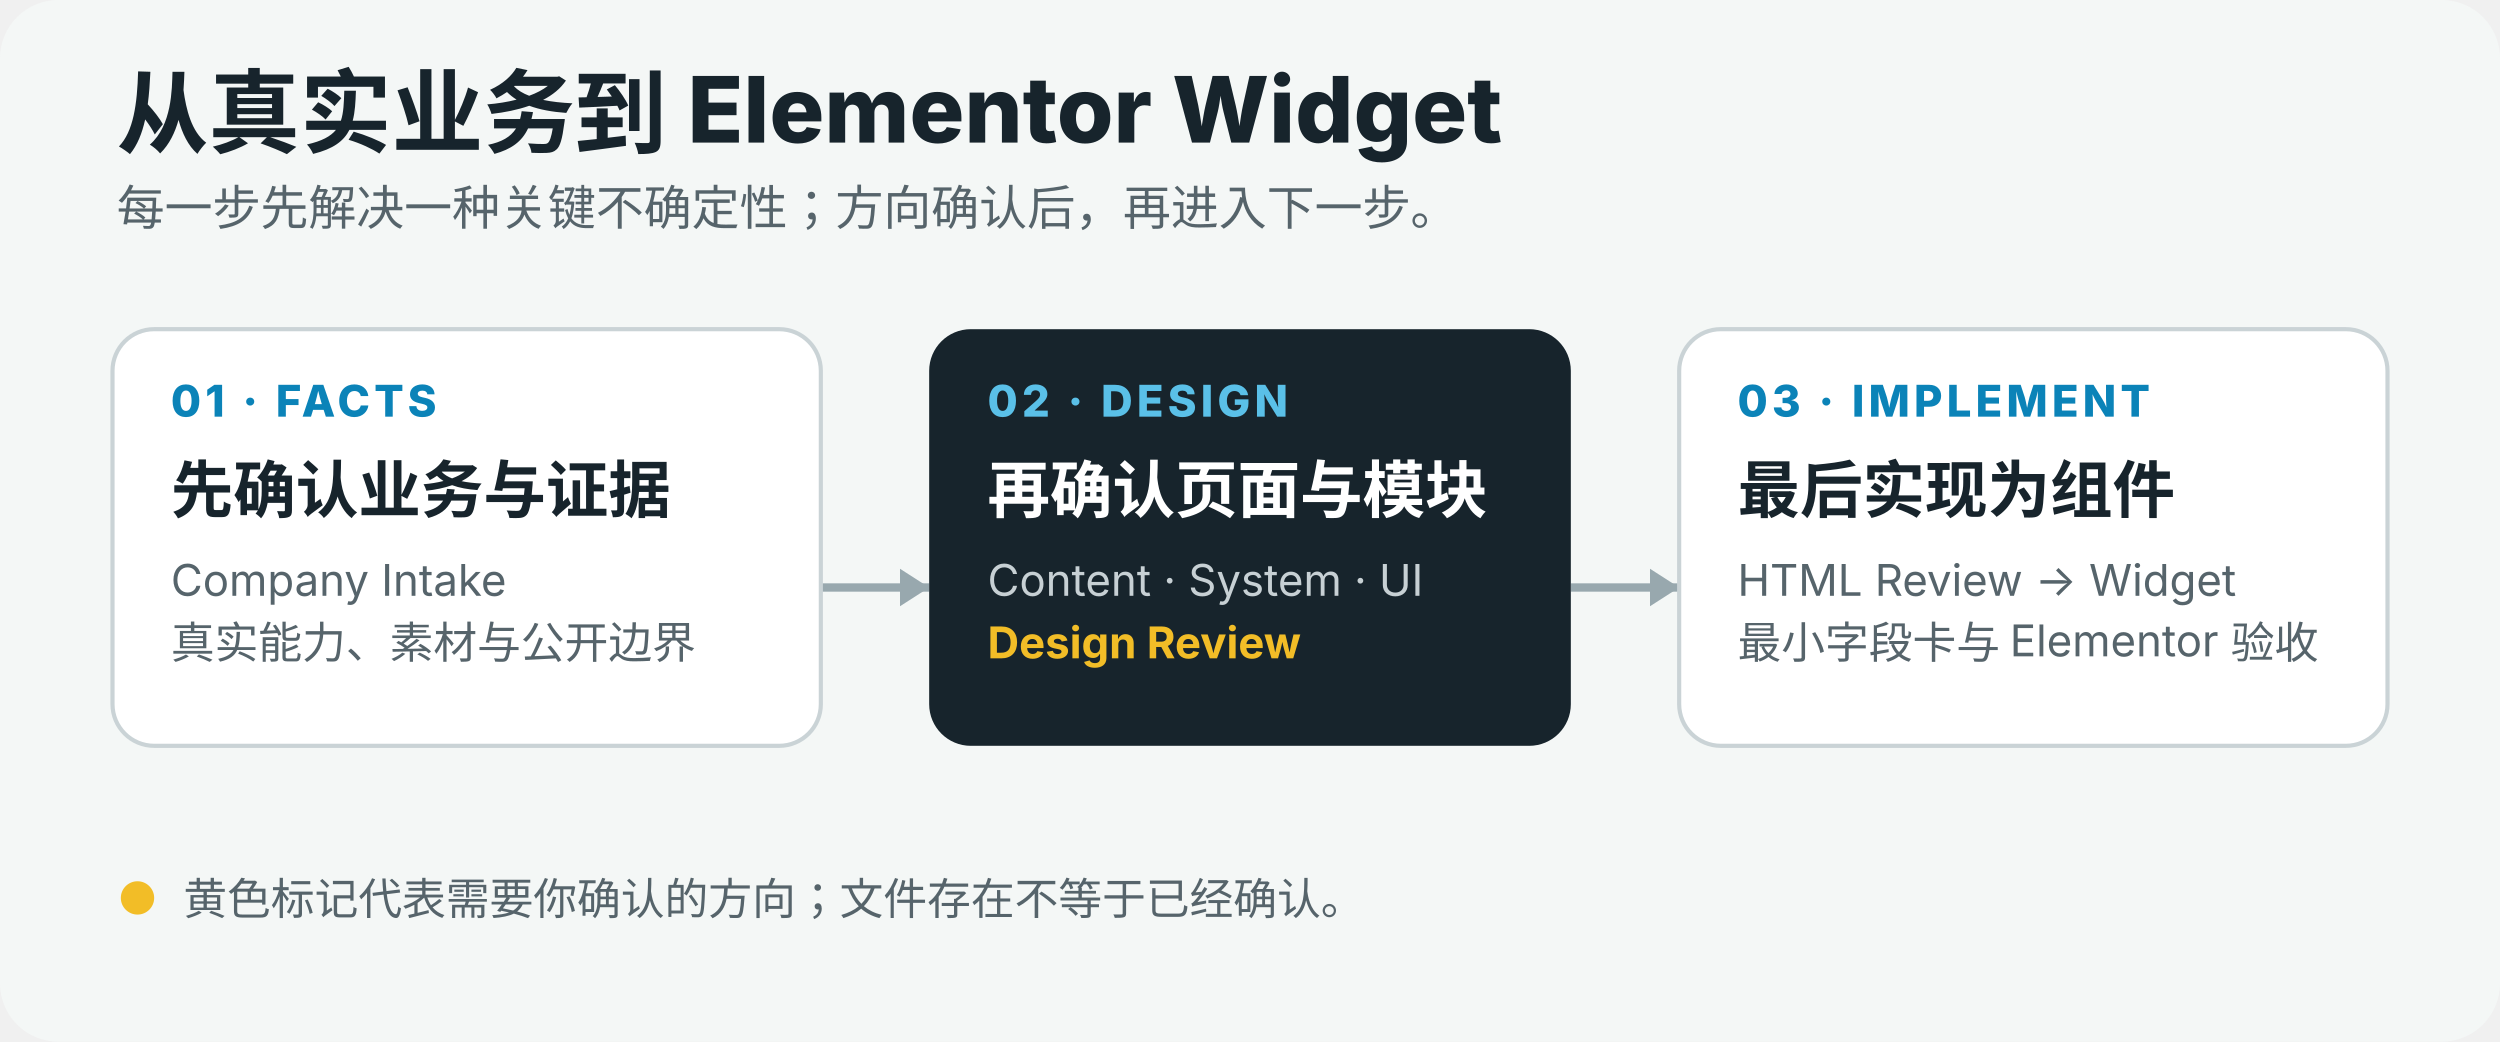
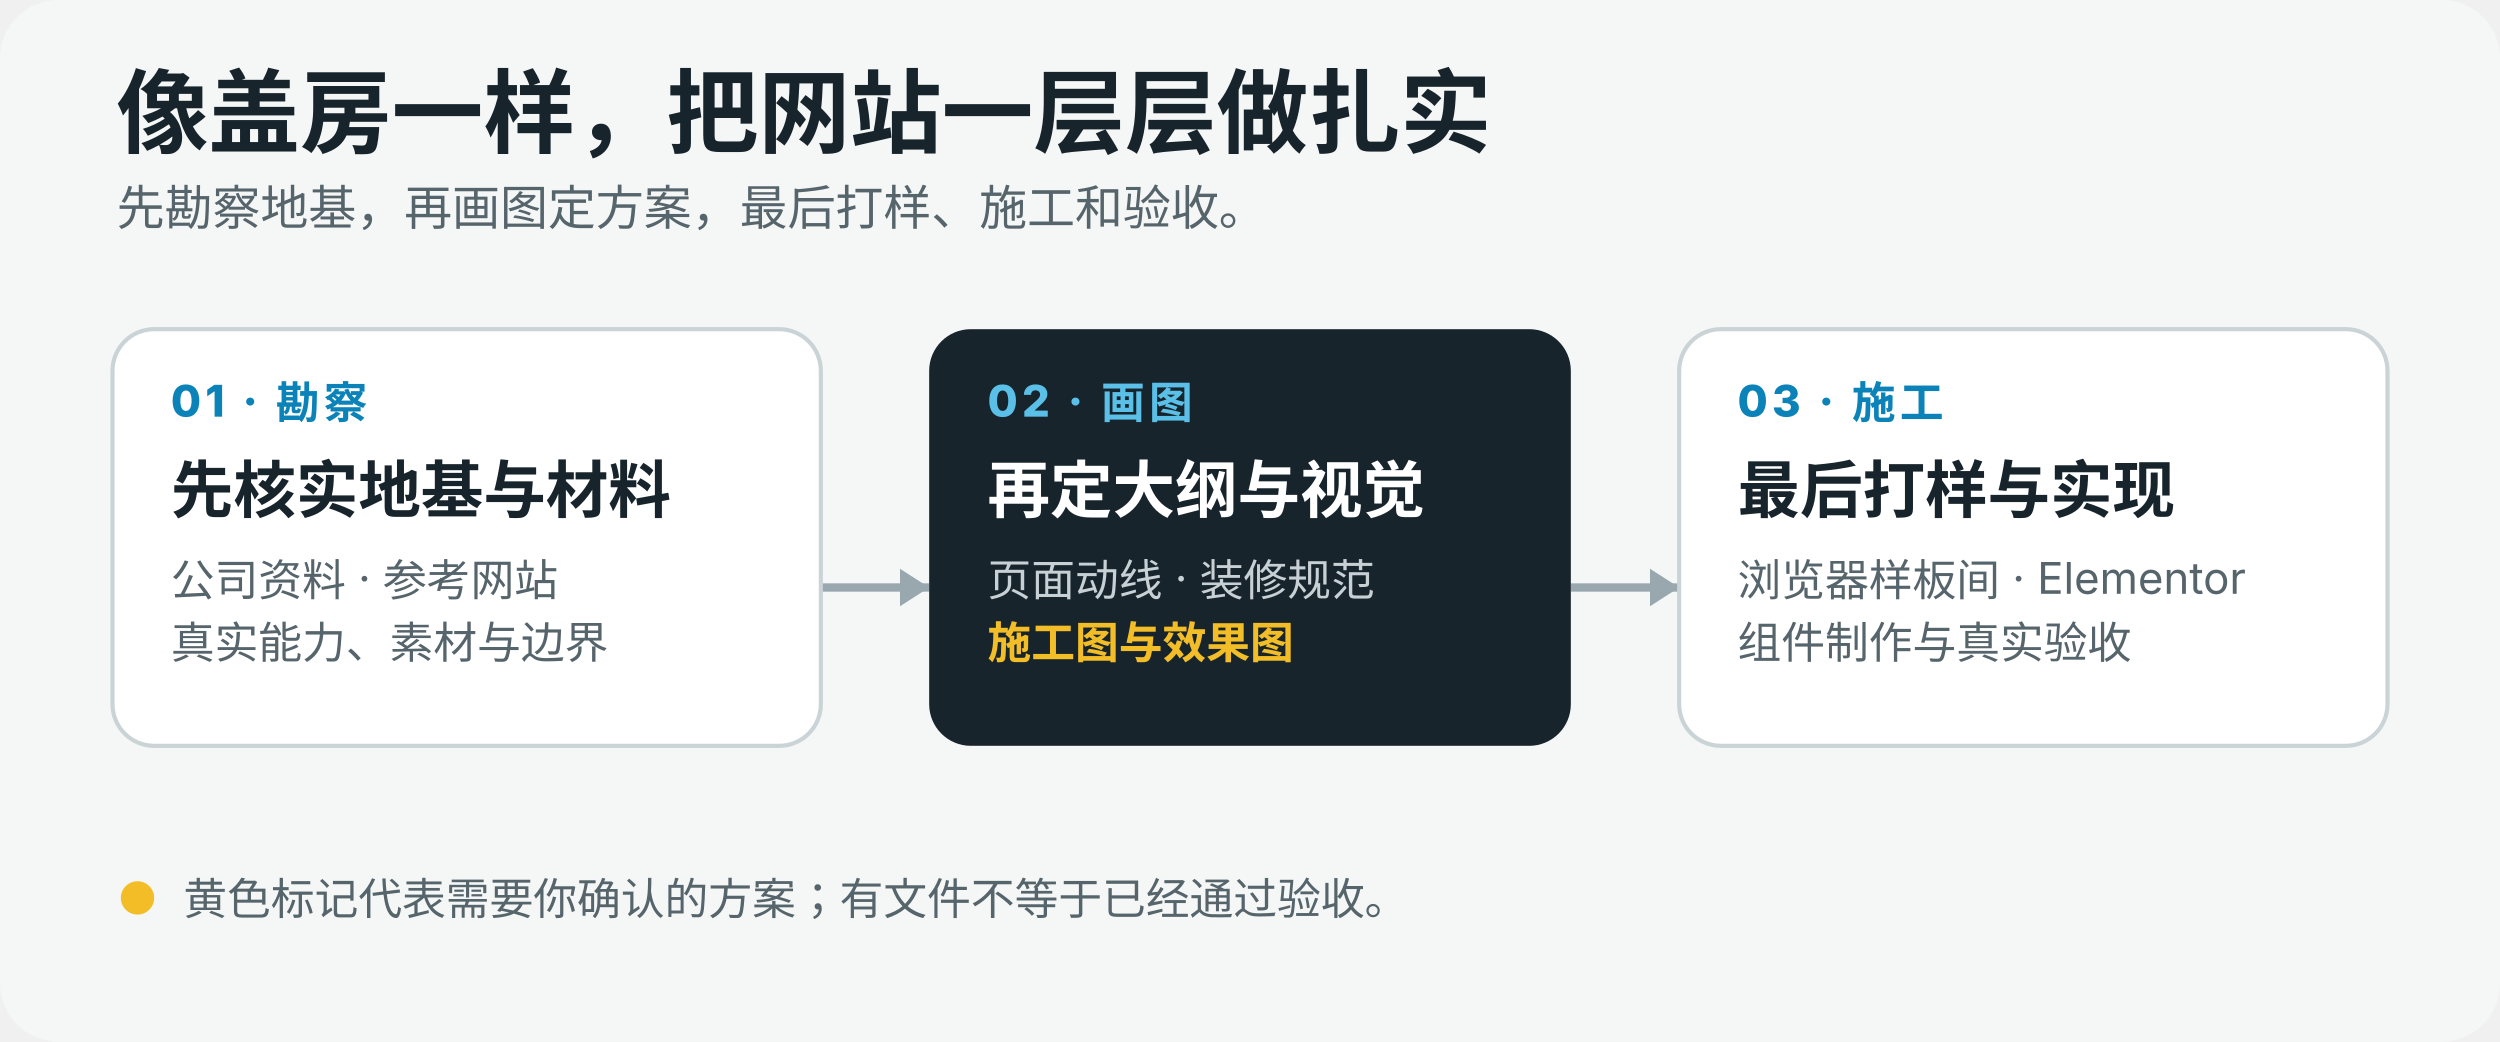
<svg xmlns="http://www.w3.org/2000/svg" width="1200" height="500" viewBox="0 0 1200 500" role="img" aria-labelledby="title desc">
  <rect width="1200" height="500" rx="28" fill="#f4f7f6" />
  <g font-family="-apple-system,BlinkMacSystemFont,'Segoe UI','PingFang SC',sans-serif">
-     <text x="56" y="70" fill="#17242c" font-size="44" font-weight="800">从真实业务到 Elementor Widget</text>
-     <text x="56" y="108" fill="#56646b" font-size="23">每一步先解决一种关键不确定性；方向确认后，再进入下一步。</text>
+     <text x="56" y="70" fill="#17242c" font-size="44" font-weight="800">像盖房一样，把网站一层层做扎实</text>
+     <text x="56" y="108" fill="#56646b" font-size="23">先勘察地基，再画图定方案，最后打样、施工和验收。</text>
  </g>
  <g stroke="#98a8ae" stroke-width="4" fill="none">
    <path d="M394 282H446" />
    <path d="M754 282H806" />
  </g>
  <g fill="#98a8ae">
    <path d="M446 282l-14-9v18z" />
    <path d="M806 282l-14-9v18z" />
  </g>
  <g font-family="-apple-system,BlinkMacSystemFont,'Segoe UI','PingFang SC',sans-serif">
    <g transform="translate(54 158)">
      <rect width="340" height="200" rx="20" fill="#ffffff" stroke="#cad3d6" stroke-width="2" />
-       <text x="28" y="42" fill="#0b83b8" font-size="21" font-weight="800" letter-spacing="2">01 · FACTS</text>
-       <text x="28" y="88" fill="#17242c" font-size="30" font-weight="800">先确认业务与证据</text>
-       <text x="28" y="128" fill="#56646b" font-size="21">Company Intake</text>
-       <text x="28" y="158" fill="#56646b" font-size="21">真实能力、素材与公开边界</text>
+       <text x="28" y="42" fill="#0b83b8" font-size="21" font-weight="800" letter-spacing="2">01 · 勘察</text>
+       <text x="28" y="88" fill="#17242c" font-size="30" font-weight="800">先核实地基与材料</text>
+       <text x="28" y="128" fill="#56646b" font-size="21">公司资料 · 参考网站</text>
+       <text x="28" y="158" fill="#56646b" font-size="21">真实能力、素材与边界</text>
    </g>
    <g transform="translate(446 158)">
      <rect width="308" height="200" rx="20" fill="#17242c" />
-       <text x="28" y="42" fill="#5ac0e8" font-size="21" font-weight="800" letter-spacing="2">02 · DESIGN</text>
-       <text x="28" y="88" fill="#ffffff" font-size="30" font-weight="800">再确认页面与模块</text>
-       <text x="28" y="128" fill="#c7d0d4" font-size="21">Content · System · UI</text>
-       <text x="28" y="158" fill="#f2bd27" font-size="21" font-weight="700">Design Review</text>
+       <text x="28" y="42" fill="#5ac0e8" font-size="21" font-weight="800" letter-spacing="2">02 · 画图</text>
+       <text x="28" y="88" fill="#ffffff" font-size="30" font-weight="800">再定大纲与视觉</text>
+       <text x="28" y="128" fill="#c7d0d4" font-size="21">页面动线 · 装修规范</text>
+       <text x="28" y="158" fill="#f2bd27" font-size="21" font-weight="700">施工图与效果图</text>
    </g>
    <g transform="translate(806 158)">
      <rect width="340" height="200" rx="20" fill="#ffffff" stroke="#cad3d6" stroke-width="2" />
-       <text x="28" y="42" fill="#0b83b8" font-size="21" font-weight="800" letter-spacing="2">03 · IMPLEMENT</text>
-       <text x="28" y="88" fill="#17242c" font-size="30" font-weight="800">最后实现为组件</text>
-       <text x="28" y="128" fill="#56646b" font-size="21">HTML Review → Widget</text>
-       <text x="28" y="158" fill="#56646b" font-size="21">最小字段卡与 Elementor 验收</text>
+       <text x="28" y="42" fill="#0b83b8" font-size="21" font-weight="800" letter-spacing="2">03 · 施工</text>
+       <text x="28" y="88" fill="#17242c" font-size="30" font-weight="800">最后打样与实现</text>
+       <text x="28" y="128" fill="#56646b" font-size="21">浏览器样板间 · Elementor</text>
+       <text x="28" y="158" fill="#56646b" font-size="21">组件制作与真实验收</text>
    </g>
    <g transform="translate(56 431)">
      <circle cx="10" cy="0" r="8" fill="#f2bd27" />
-       <text x="32" y="8" fill="#56646b" font-size="21">黄色标记代表需要你确认的方向；文件存在不等于已经确认。</text>
+       <text x="32" y="8" fill="#56646b" font-size="21">黄色标记代表需要你确认的方案；有文件不等于已经通过验收。</text>
    </g>
  </g>
</svg>
